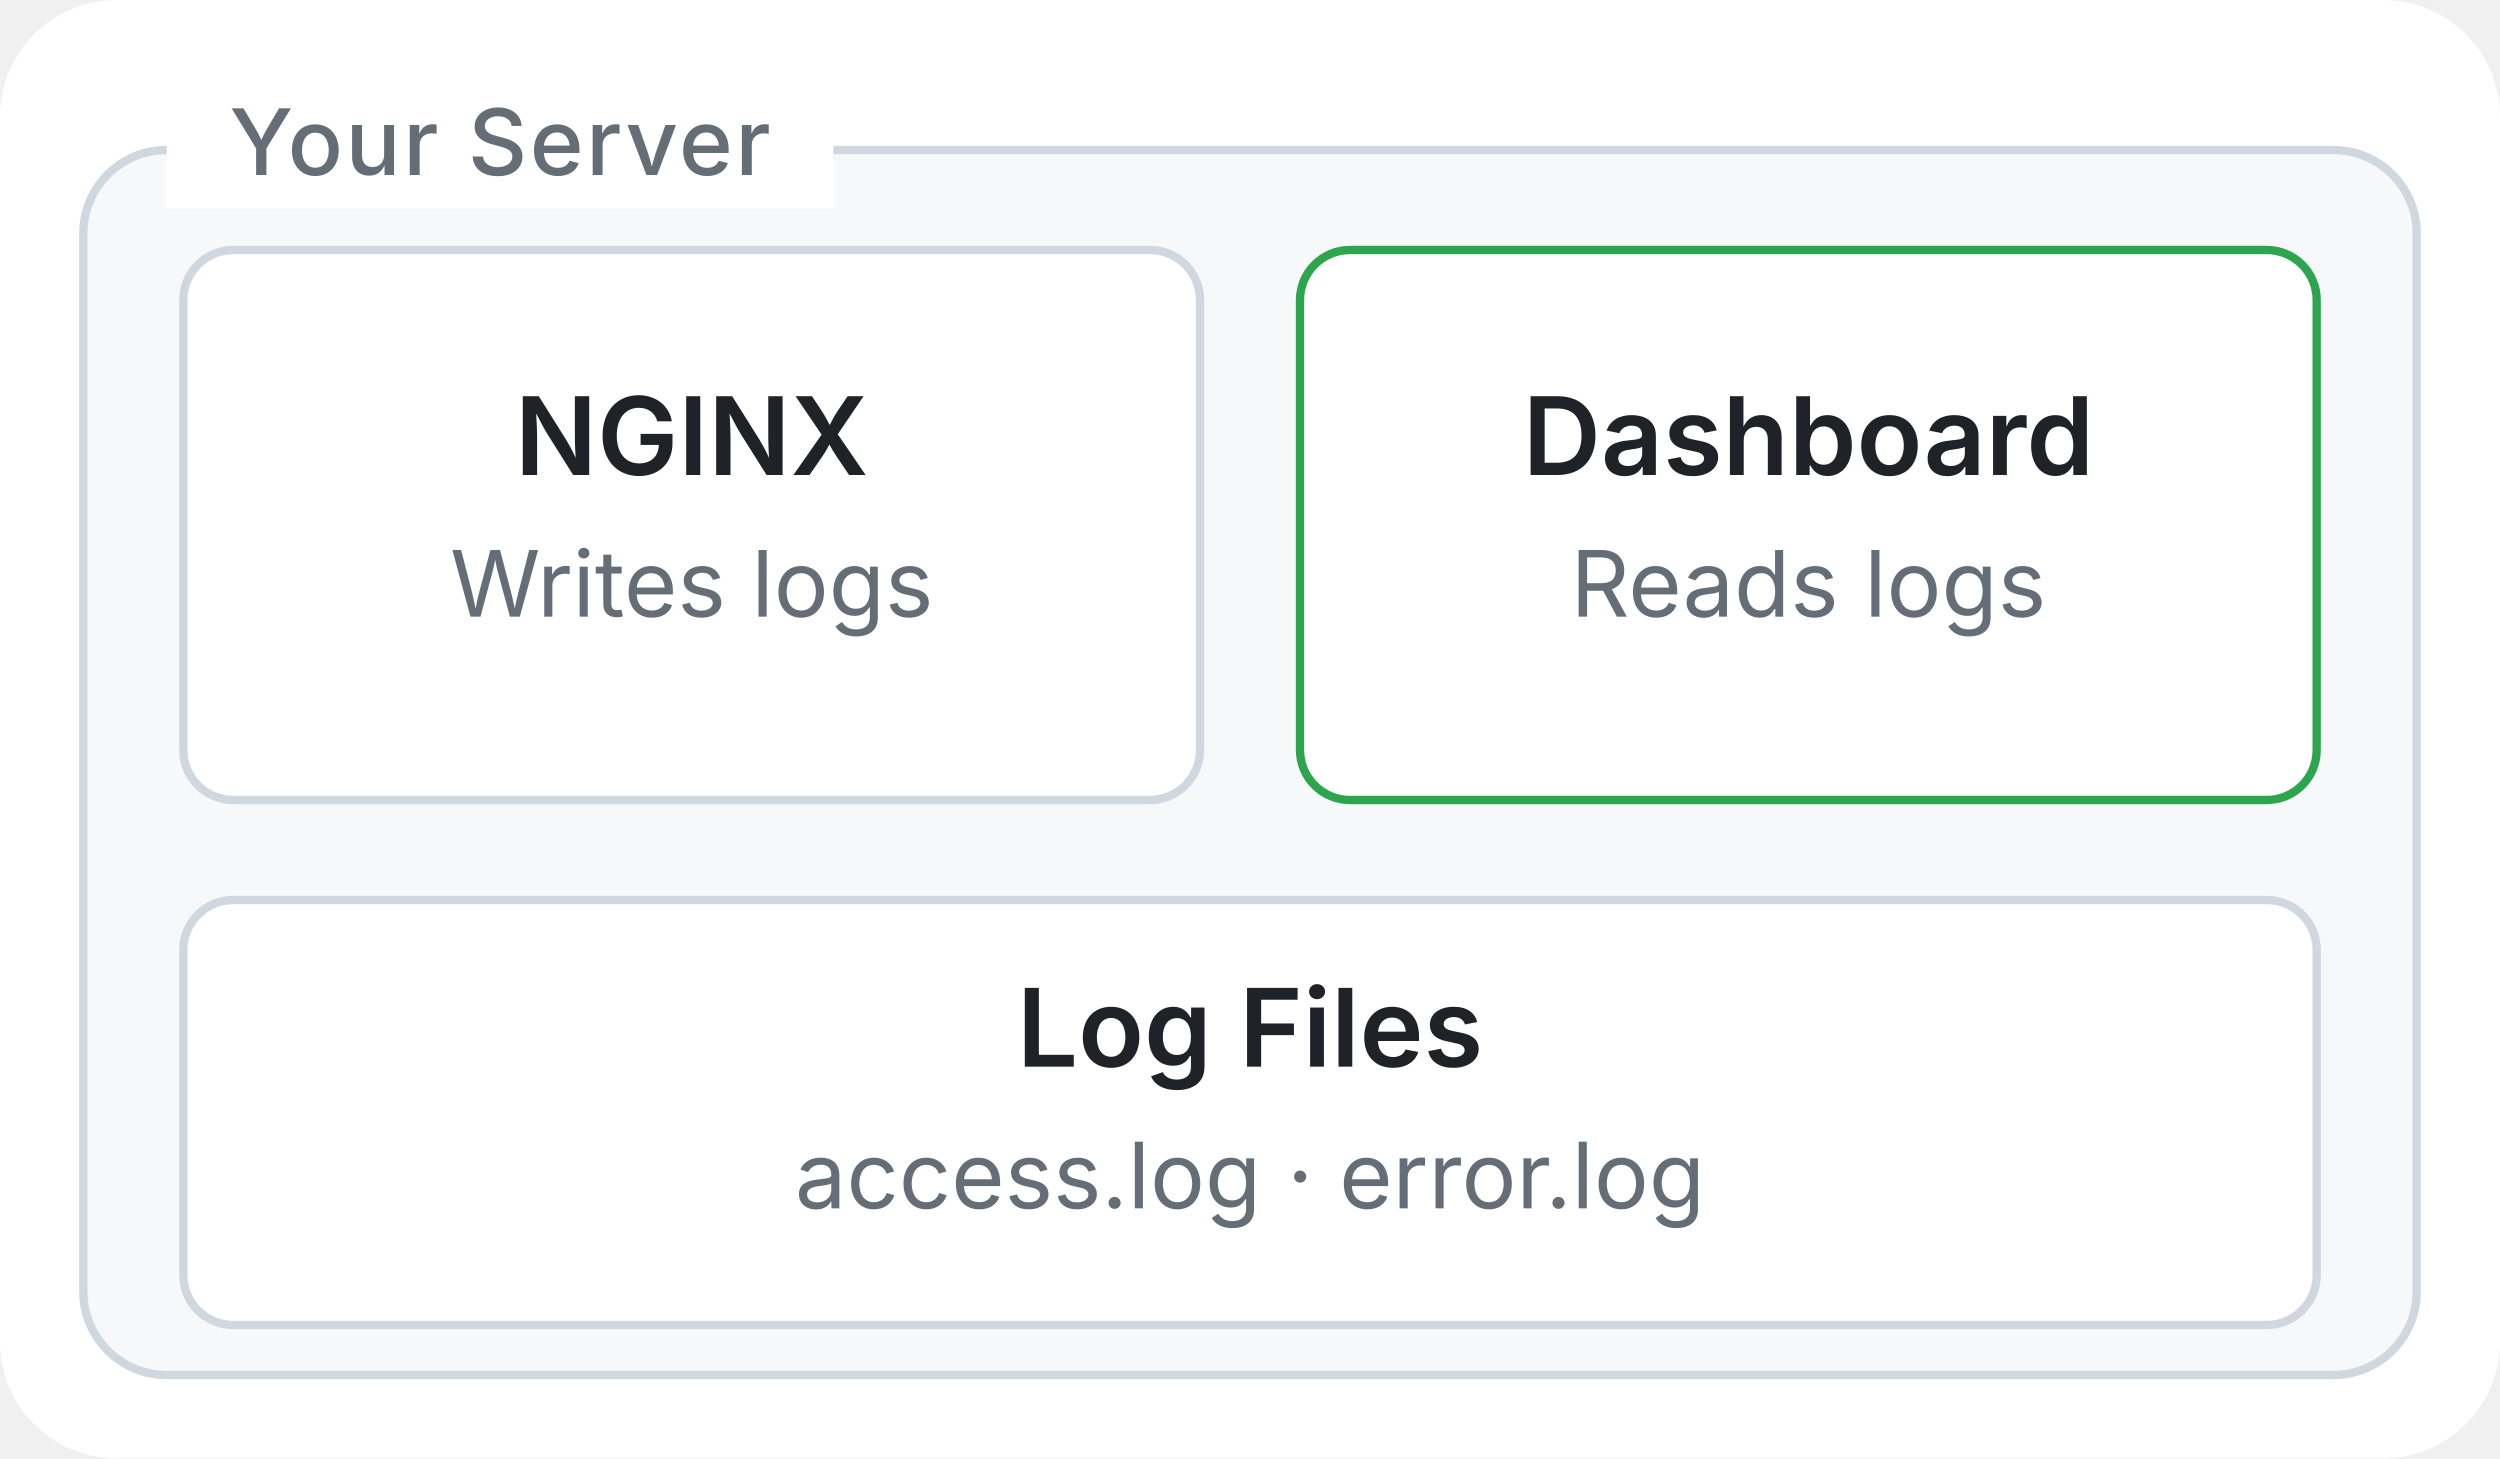
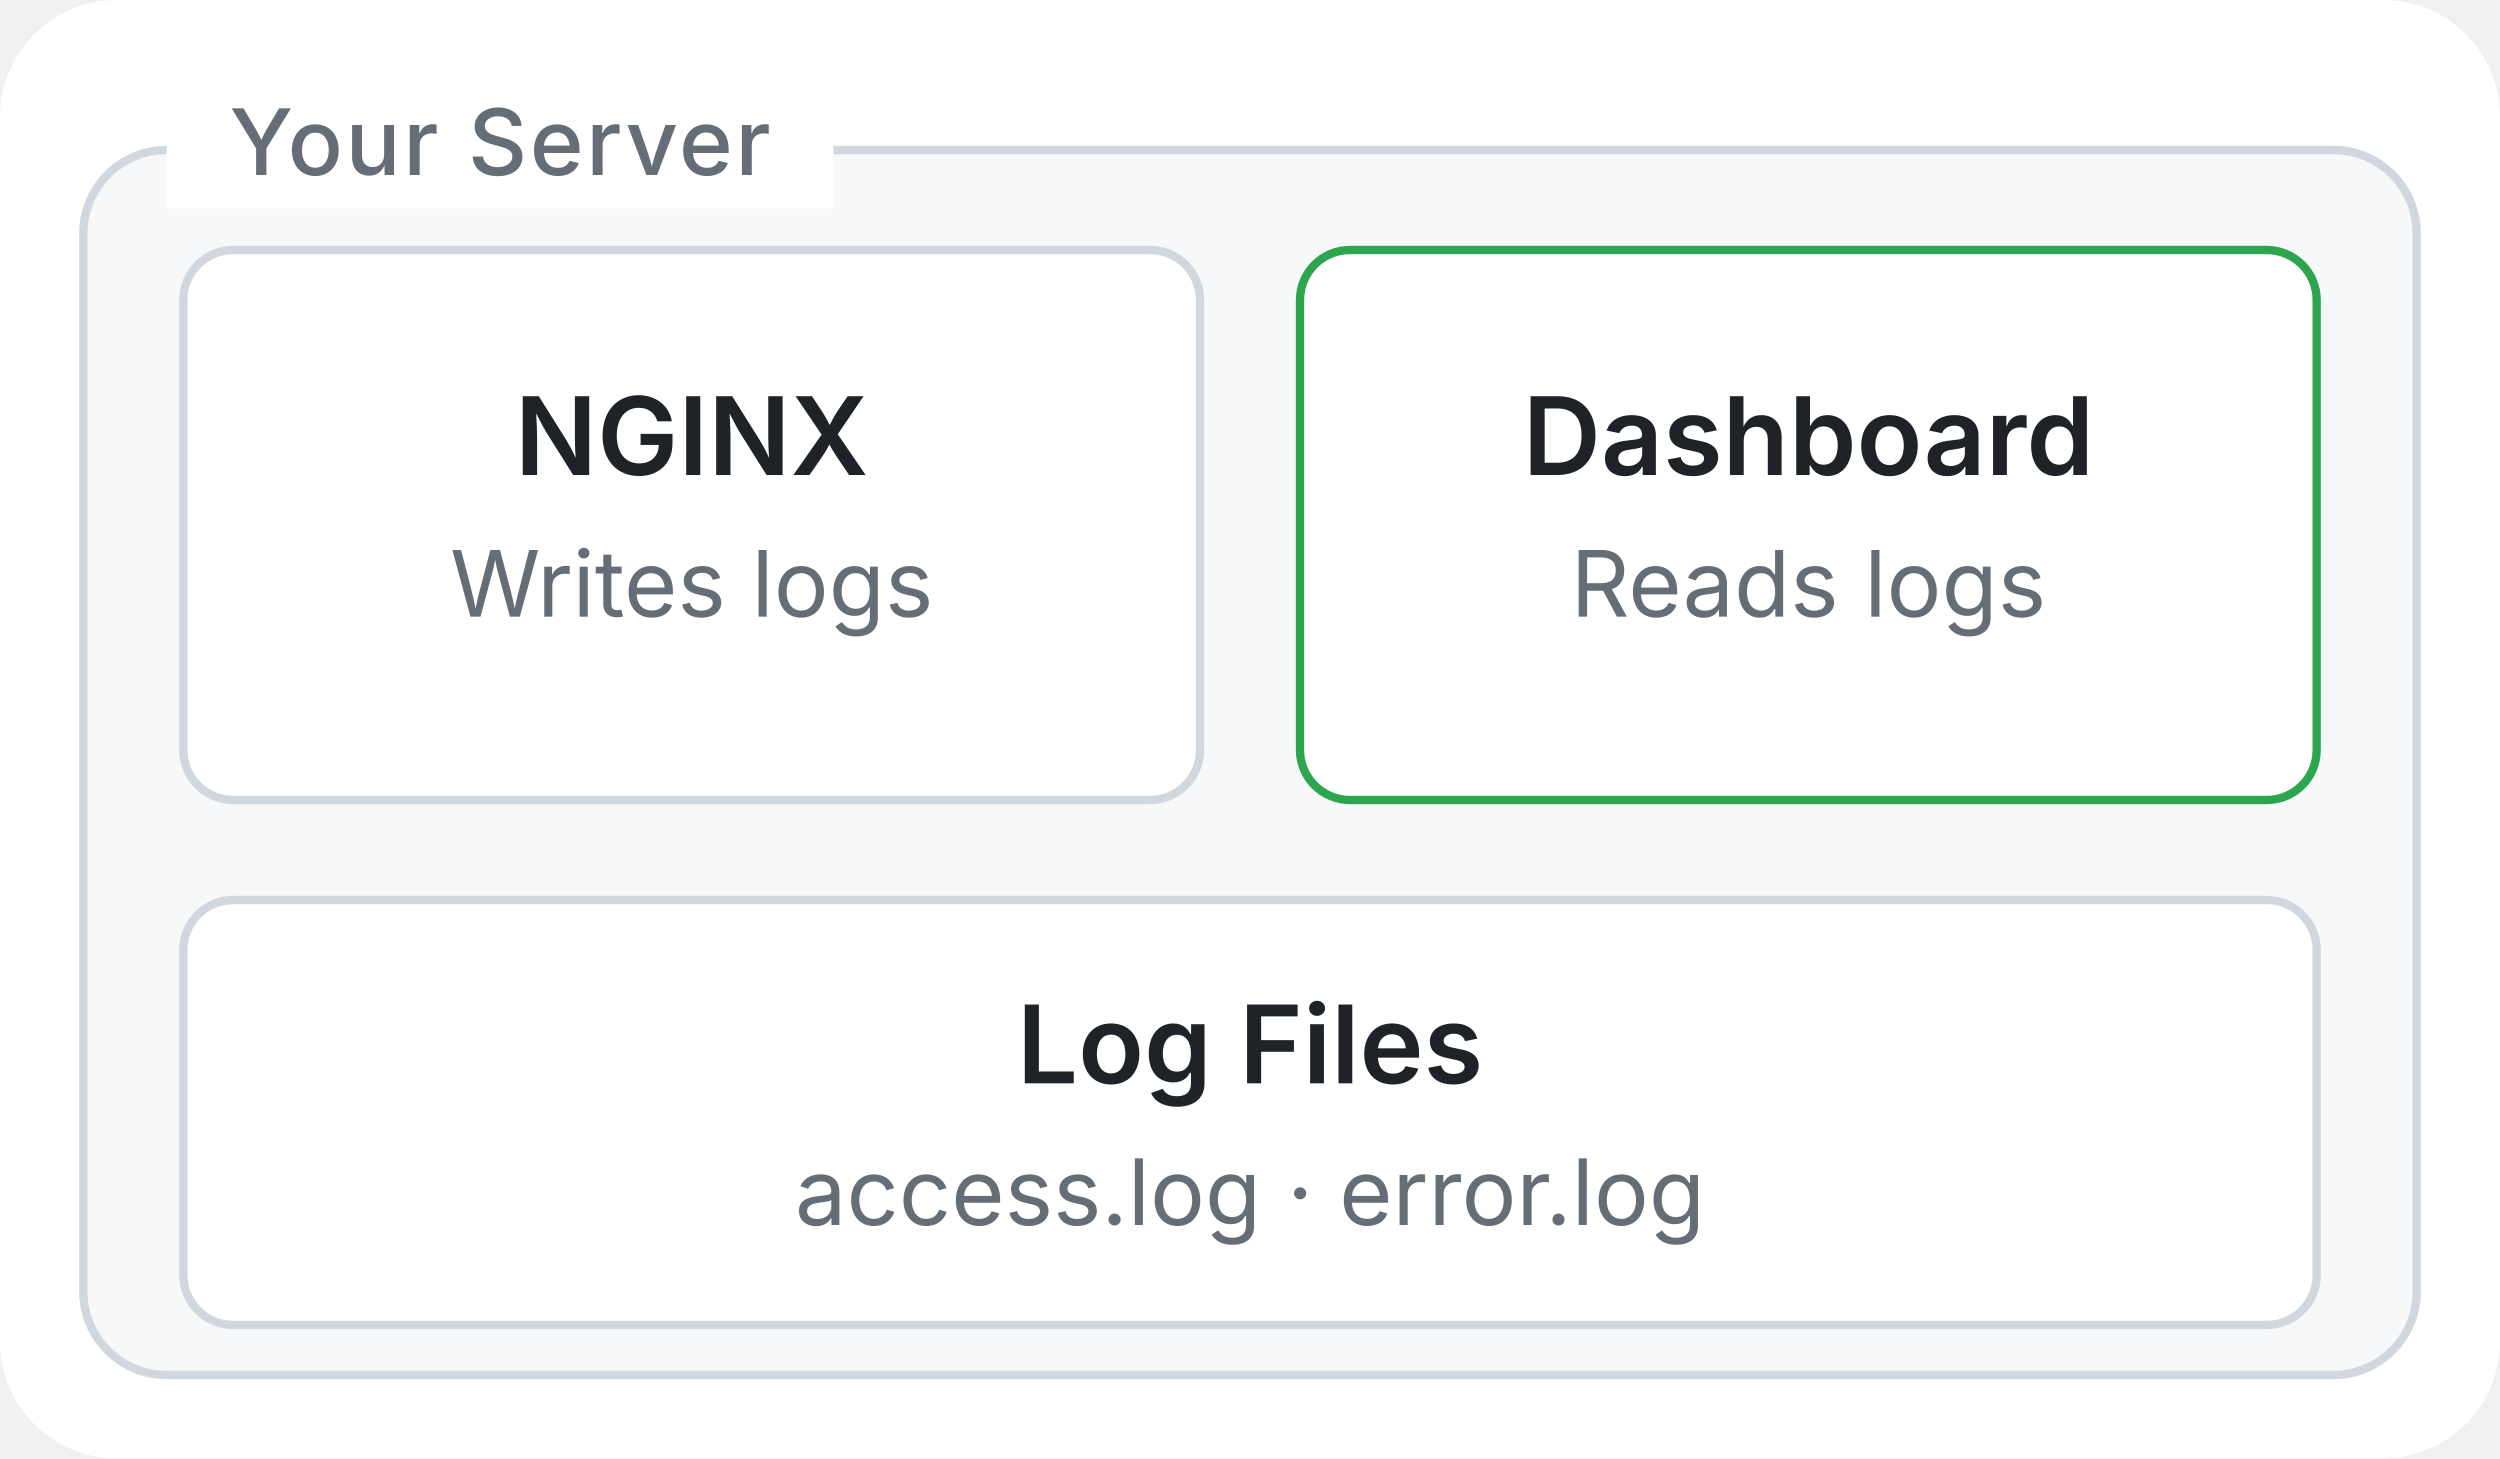
<svg xmlns="http://www.w3.org/2000/svg" width="300" height="175" viewBox="0 0 300 175">
  <defs>
    <clipPath id="rounded">
      <rect width="300" height="175" rx="14" />
    </clipPath>
  </defs>
  <style>
    text { font-family: Inter, Helvetica, Arial, sans-serif; }
  </style>
  <g clip-path="url(#rounded)">
    <rect width="300" height="175" fill="#ffffff" />
    <rect x="10" y="18" width="280" height="147" rx="10" fill="#f6f8fa" stroke="#d0d7de" stroke-width="1" />
    <rect x="20" y="11" width="80" height="14" fill="#ffffff" />
    <text x="60" y="21" text-anchor="middle" font-size="11" font-weight="500" fill="#656d76" letter-spacing="0.3">Your Server</text>
    <rect x="22" y="30" width="122" height="66" rx="6" fill="#ffffff" stroke="#d0d7de" stroke-width="1" />
    <text x="83" y="57" text-anchor="middle" font-size="13" font-weight="600" fill="#1f2328">NGINX</text>
    <text x="83" y="74" text-anchor="middle" font-size="11" fill="#656d76">Writes logs</text>
    <rect x="156" y="30" width="122" height="66" rx="6" fill="#ffffff" stroke="#2da44e" stroke-width="1" />
    <text x="217" y="57" text-anchor="middle" font-size="13" font-weight="600" fill="#1f2328">Dashboard</text>
    <text x="217" y="74" text-anchor="middle" font-size="11" fill="#656d76">Reads logs</text>
    <rect x="22" y="108" width="256" height="51" rx="6" fill="#ffffff" stroke="#d0d7de" stroke-width="1" />
-     <text x="150" y="128" text-anchor="middle" font-size="13" font-weight="600" fill="#1f2328">Log Files</text>
-     <text x="150" y="145" text-anchor="middle" font-size="11" fill="#656d76">access.log · error.log</text>
+     <text x="150" y="130" text-anchor="middle" font-size="13" font-weight="600" fill="#1f2328">Log Files</text>
+     <text x="150" y="147" text-anchor="middle" font-size="11" fill="#656d76">access.log · error.log</text>
  </g>
</svg>
